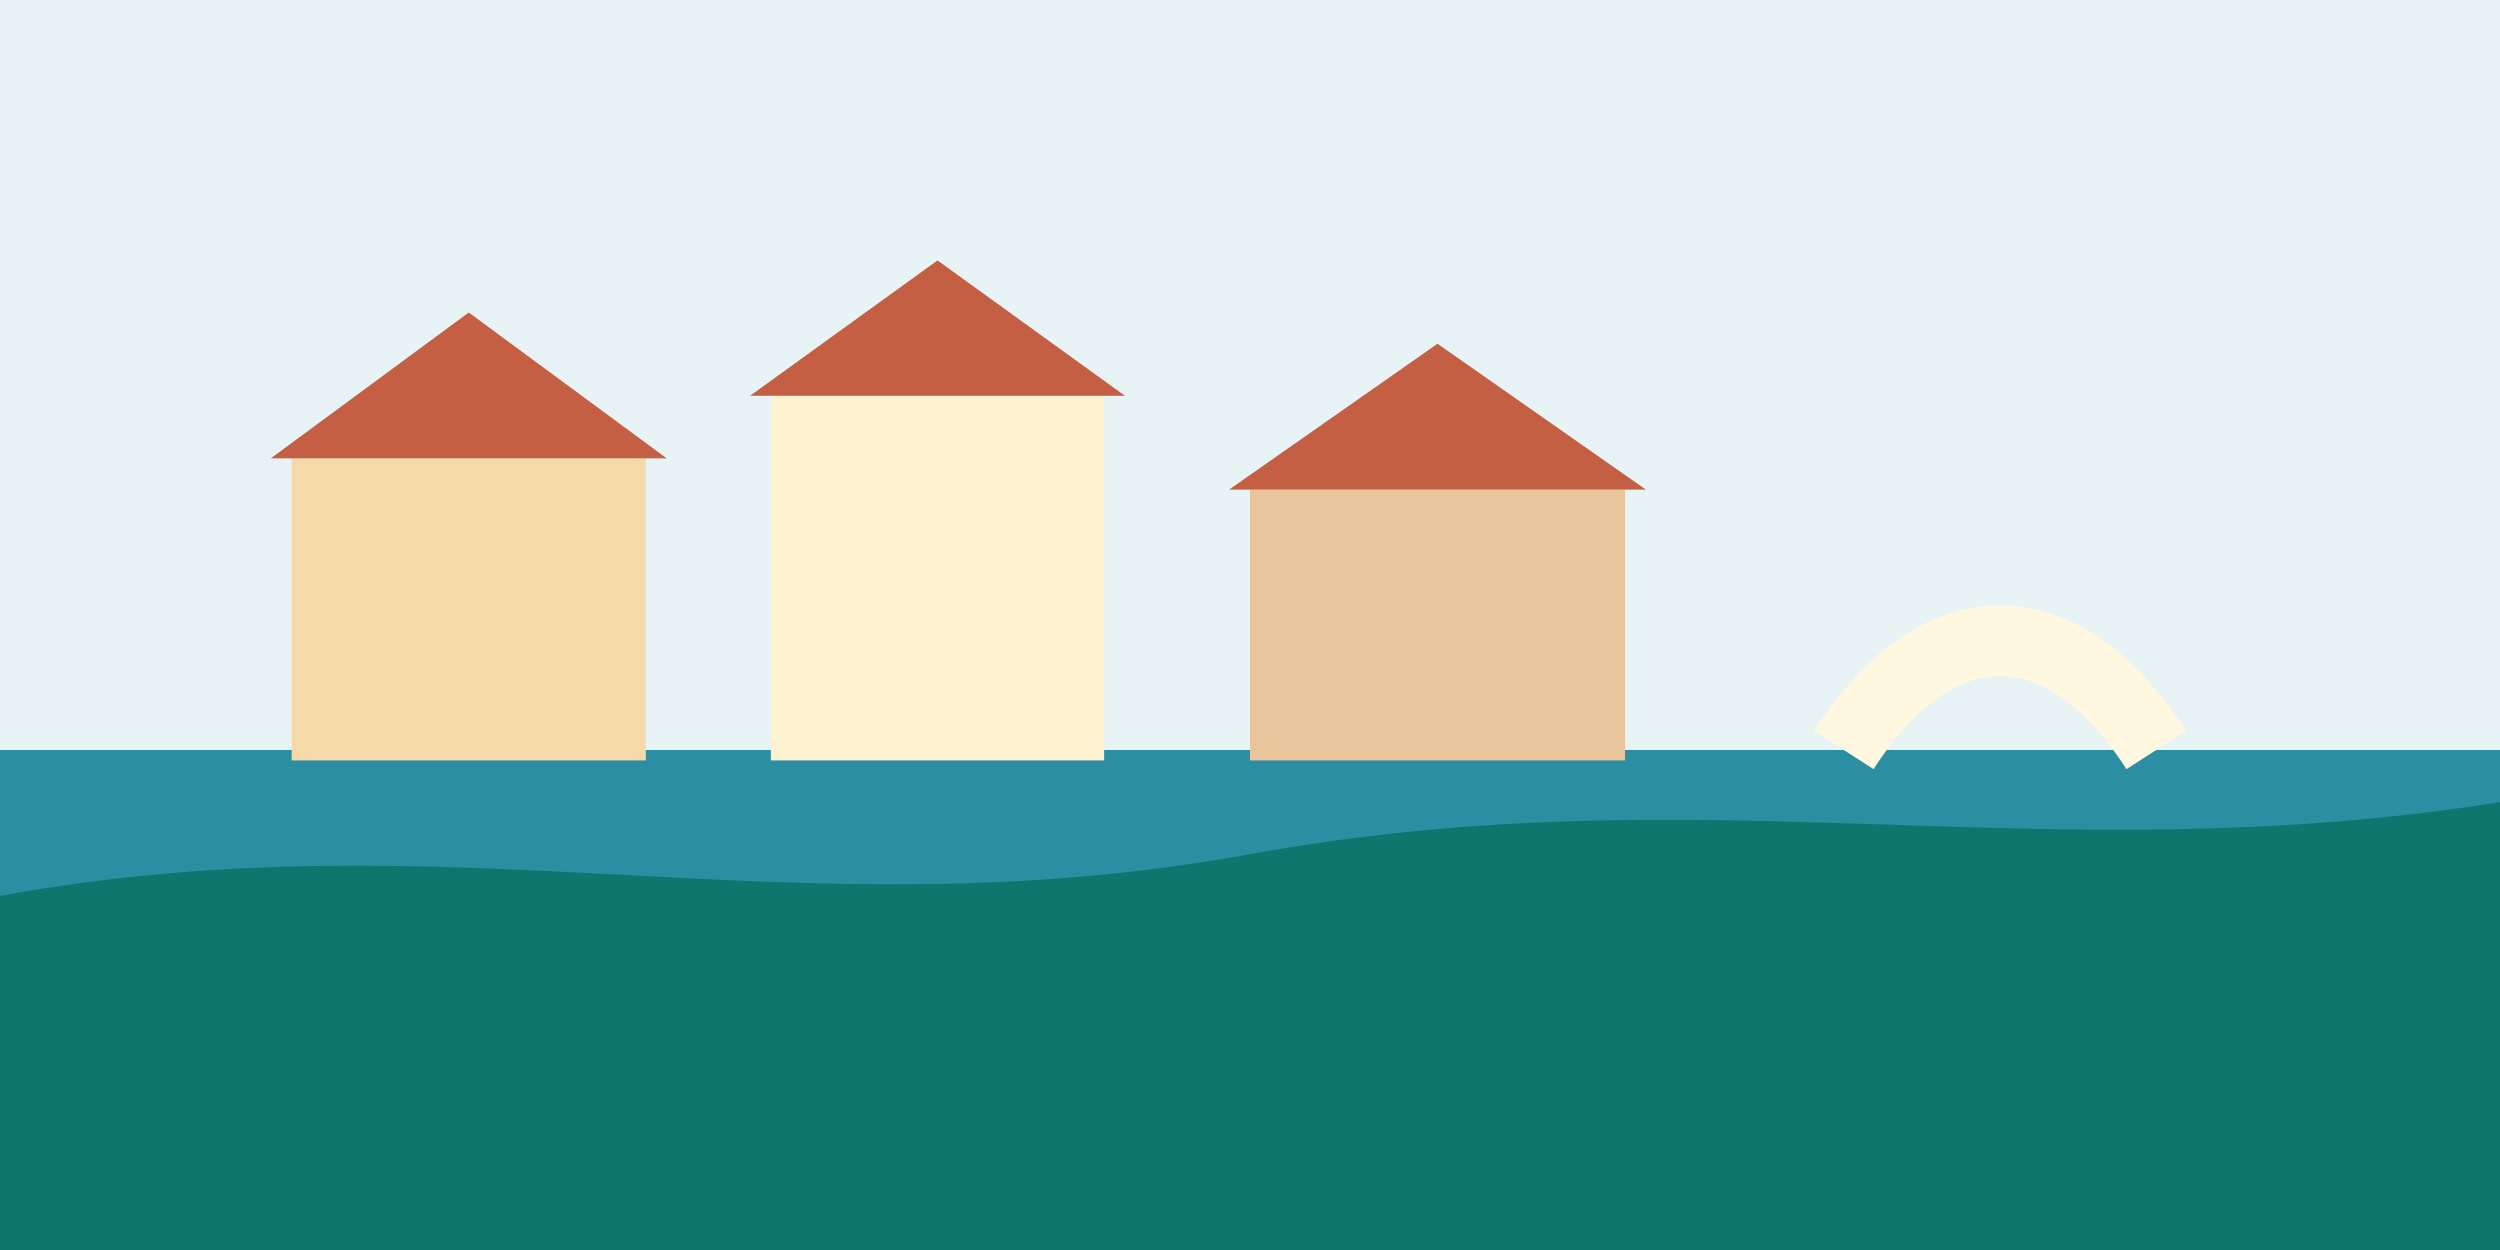
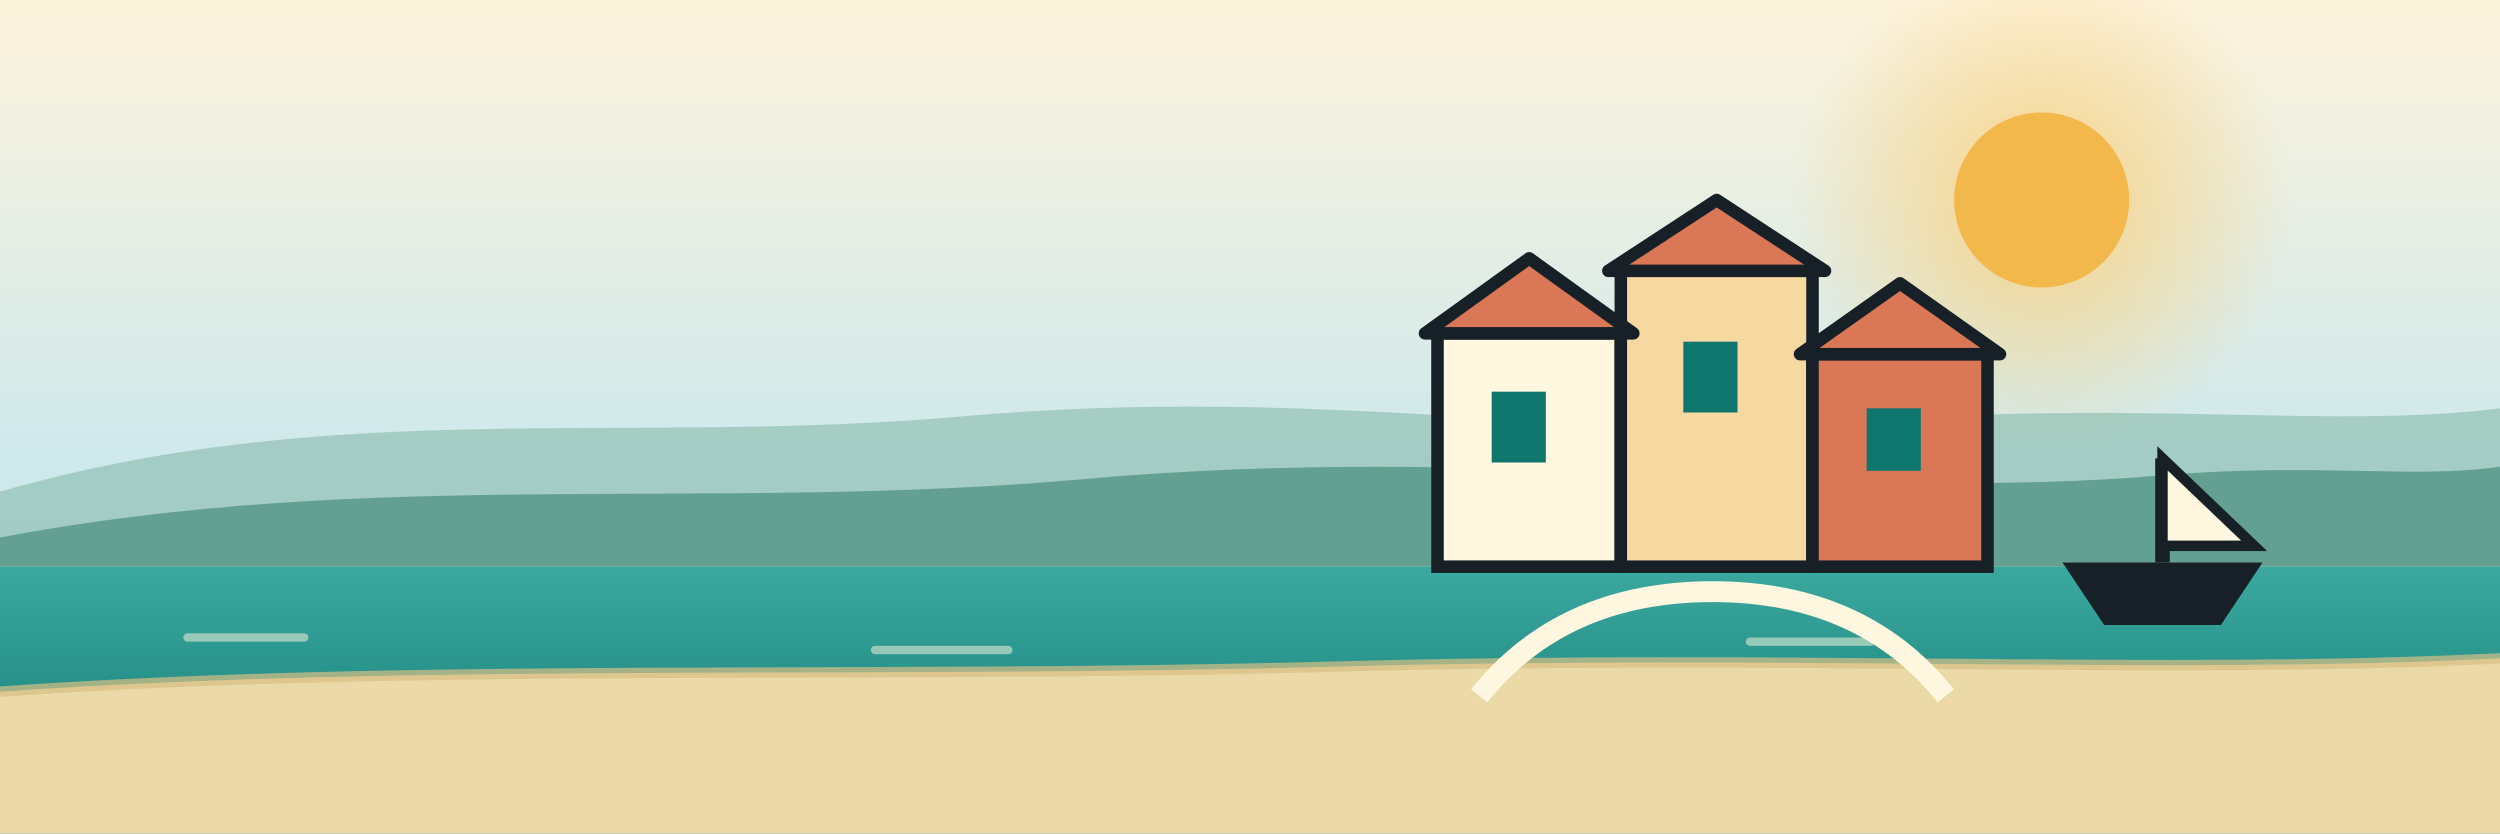
- <svg xmlns="http://www.w3.org/2000/svg" viewBox="0 0 1200 600" role="img">
-   <rect width="1200" height="600" fill="#e8f3f5" />
-   <rect y="360" width="1200" height="240" fill="#2b8ea3" />
-   <path d="M0 430 C220 390 380 450 600 410 C820 370 980 420 1200 385 L1200 600 L0 600 Z" fill="#0f766e" />
-   <rect x="140" y="220" width="170" height="145" fill="#f6d9a8" />
-   <rect x="370" y="190" width="160" height="175" fill="#fff3cf" />
-   <rect x="600" y="235" width="180" height="130" fill="#e8c59b" />
-   <path d="M130 220 L225 150 L320 220 Z" fill="#c45f44" />
-   <path d="M360 190 L450 125 L540 190 Z" fill="#c45f44" />
-   <path d="M590 235 L690 165 L790 235 Z" fill="#c45f44" />
-   <path d="M885 360 C930 290 990 290 1035 360" fill="none" stroke="#fff7df" stroke-width="34" />
+ <svg xmlns="http://www.w3.org/2000/svg" viewBox="0 0 1200 400" role="img" preserveAspectRatio="xMidYMid slice">
+   <defs>
+     <linearGradient id="sky" x1="0" y1="0" x2="0" y2="1">
+       <stop offset="0" stop-color="#fdf3dd" />
+       <stop offset="0.55" stop-color="#cfe9ec" />
+       <stop offset="1" stop-color="#bfe0e4" />
+     </linearGradient>
+     <linearGradient id="sea" x1="0" y1="0" x2="0" y2="1">
+       <stop offset="0" stop-color="#3ba8a0" />
+       <stop offset="1" stop-color="#0f766e" />
+     </linearGradient>
+     <radialGradient id="sunglow" cx="0.5" cy="0.5" r="0.5">
+       <stop offset="0" stop-color="#f8cf7a" stop-opacity="0.9" />
+       <stop offset="1" stop-color="#f8cf7a" stop-opacity="0" />
+     </radialGradient>
+   </defs>
+   <rect width="1200" height="400" fill="url(#sky)" />
+   <circle cx="980" cy="96" r="120" fill="url(#sunglow)" />
+   <circle cx="980" cy="96" r="42" fill="#f2b84b" />
+   <path d="M0 236 C160 190 300 214 460 200 C640 184 760 214 900 202 C1030 192 1120 206 1200 196 L1200 272 L0 272 Z" fill="#7fb5a4" opacity="0.55" />
+   <path d="M0 258 C180 224 340 246 520 230 C720 212 880 242 1040 228 C1110 222 1160 230 1200 224 L1200 272 L0 272 Z" fill="#4f9282" opacity="0.75" />
+   <rect y="272" width="1200" height="128" fill="url(#sea)" />
+   <g stroke="#fff7df" stroke-width="4" stroke-linecap="round" opacity="0.5">
+     <path d="M90 306 h56" />
+     <path d="M240 334 h40" />
+     <path d="M420 312 h64" />
+     <path d="M640 342 h44" />
+     <path d="M840 308 h58" />
+     <path d="M1060 330 h48" />
+   </g>
+   <path d="M0 332 C200 318 420 326 640 320 C860 314 1040 324 1200 316 L1200 400 L0 400 Z" fill="#ecd9a8" />
+   <path d="M0 332 C200 318 420 326 640 320 C860 314 1040 324 1200 316" fill="none" stroke="#d9bf85" stroke-width="5" opacity="0.7" />
+   <g transform="translate(690,84)">
+     <rect x="0" y="76" width="88" height="112" fill="#fff7df" stroke="#172026" stroke-width="6" />
+     <rect x="88" y="46" width="92" height="142" fill="#f6d9a0" stroke="#172026" stroke-width="6" />
+     <rect x="180" y="86" width="84" height="102" fill="#d97757" stroke="#172026" stroke-width="6" />
+     <path d="M-6 76 L44 40 L94 76 Z M82 46 L134 12 L186 46 Z M174 86 L222 52 L270 86 Z" fill="#d97757" stroke="#172026" stroke-width="6" stroke-linejoin="round" />
+     <g fill="#0f766e">
+       <rect x="26" y="104" width="26" height="34" />
+       <rect x="118" y="80" width="26" height="34" />
+       <rect x="206" y="112" width="26" height="30" />
+     </g>
+     <path d="M20 250 Q60 200 132 200 Q204 200 244 250" fill="none" stroke="#fff7df" stroke-width="10" />
+     <path d="M300 186 h96 l-20 30 h-56 Z" fill="#172026" />
+     <line x1="348" y1="136" x2="348" y2="186" stroke="#172026" stroke-width="7" />
+     <path d="M348 136 L392 178 H348 Z" fill="#fff7df" stroke="#172026" stroke-width="5" />
+   </g>
</svg>
